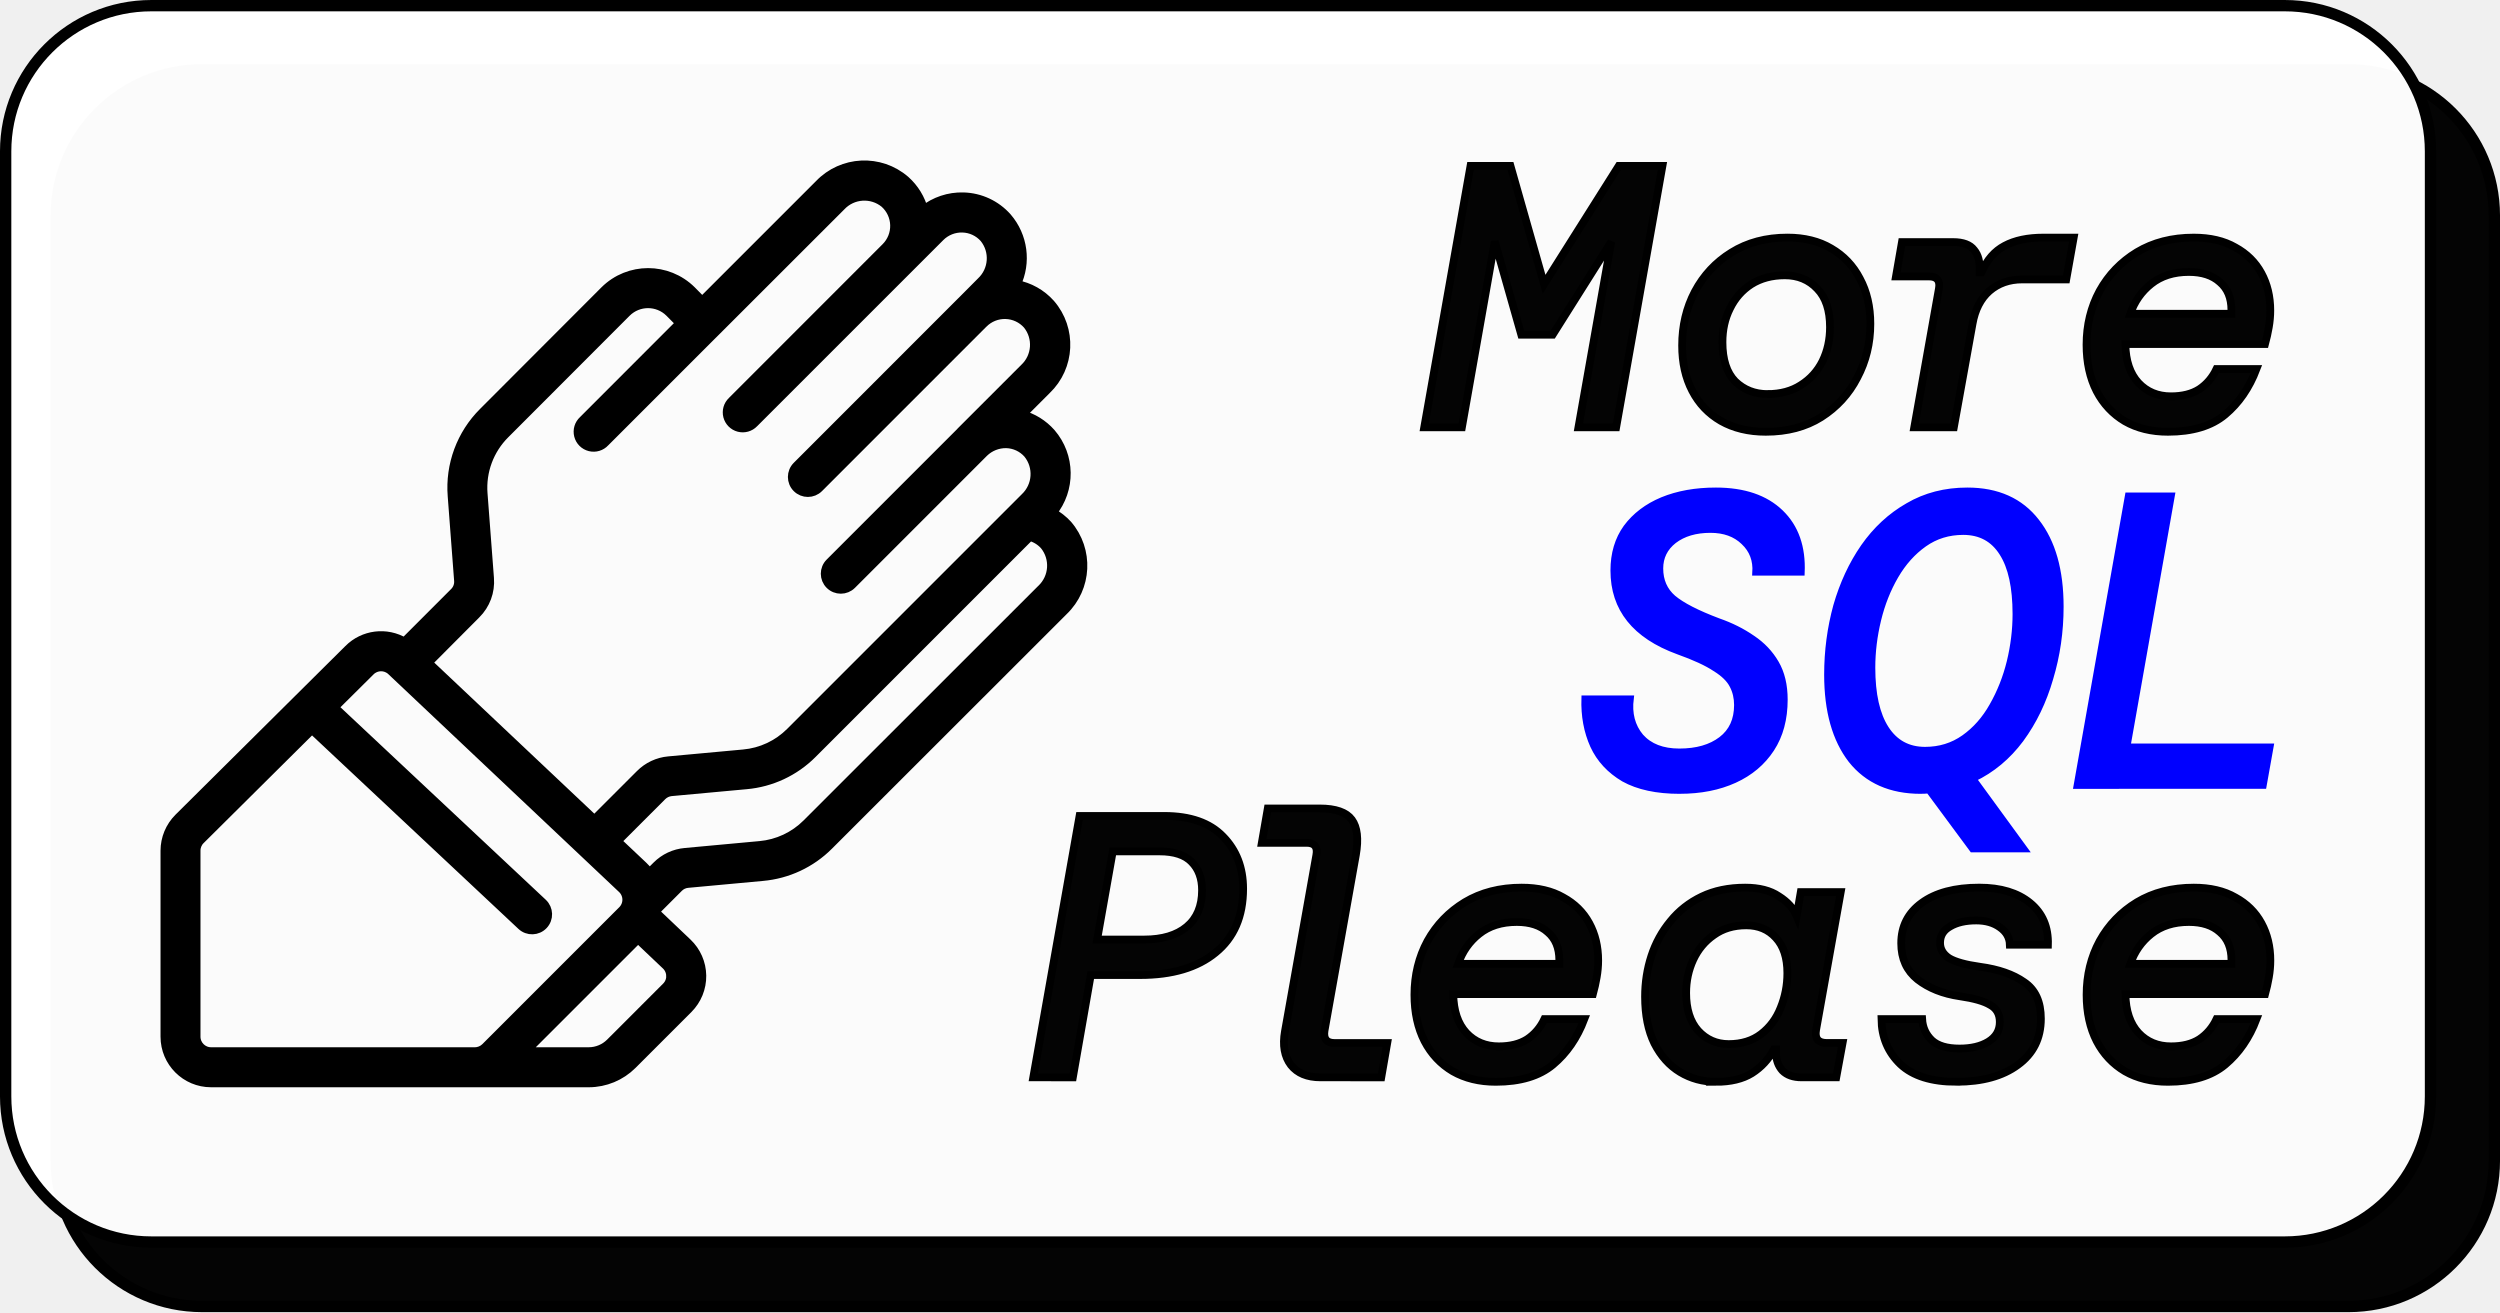
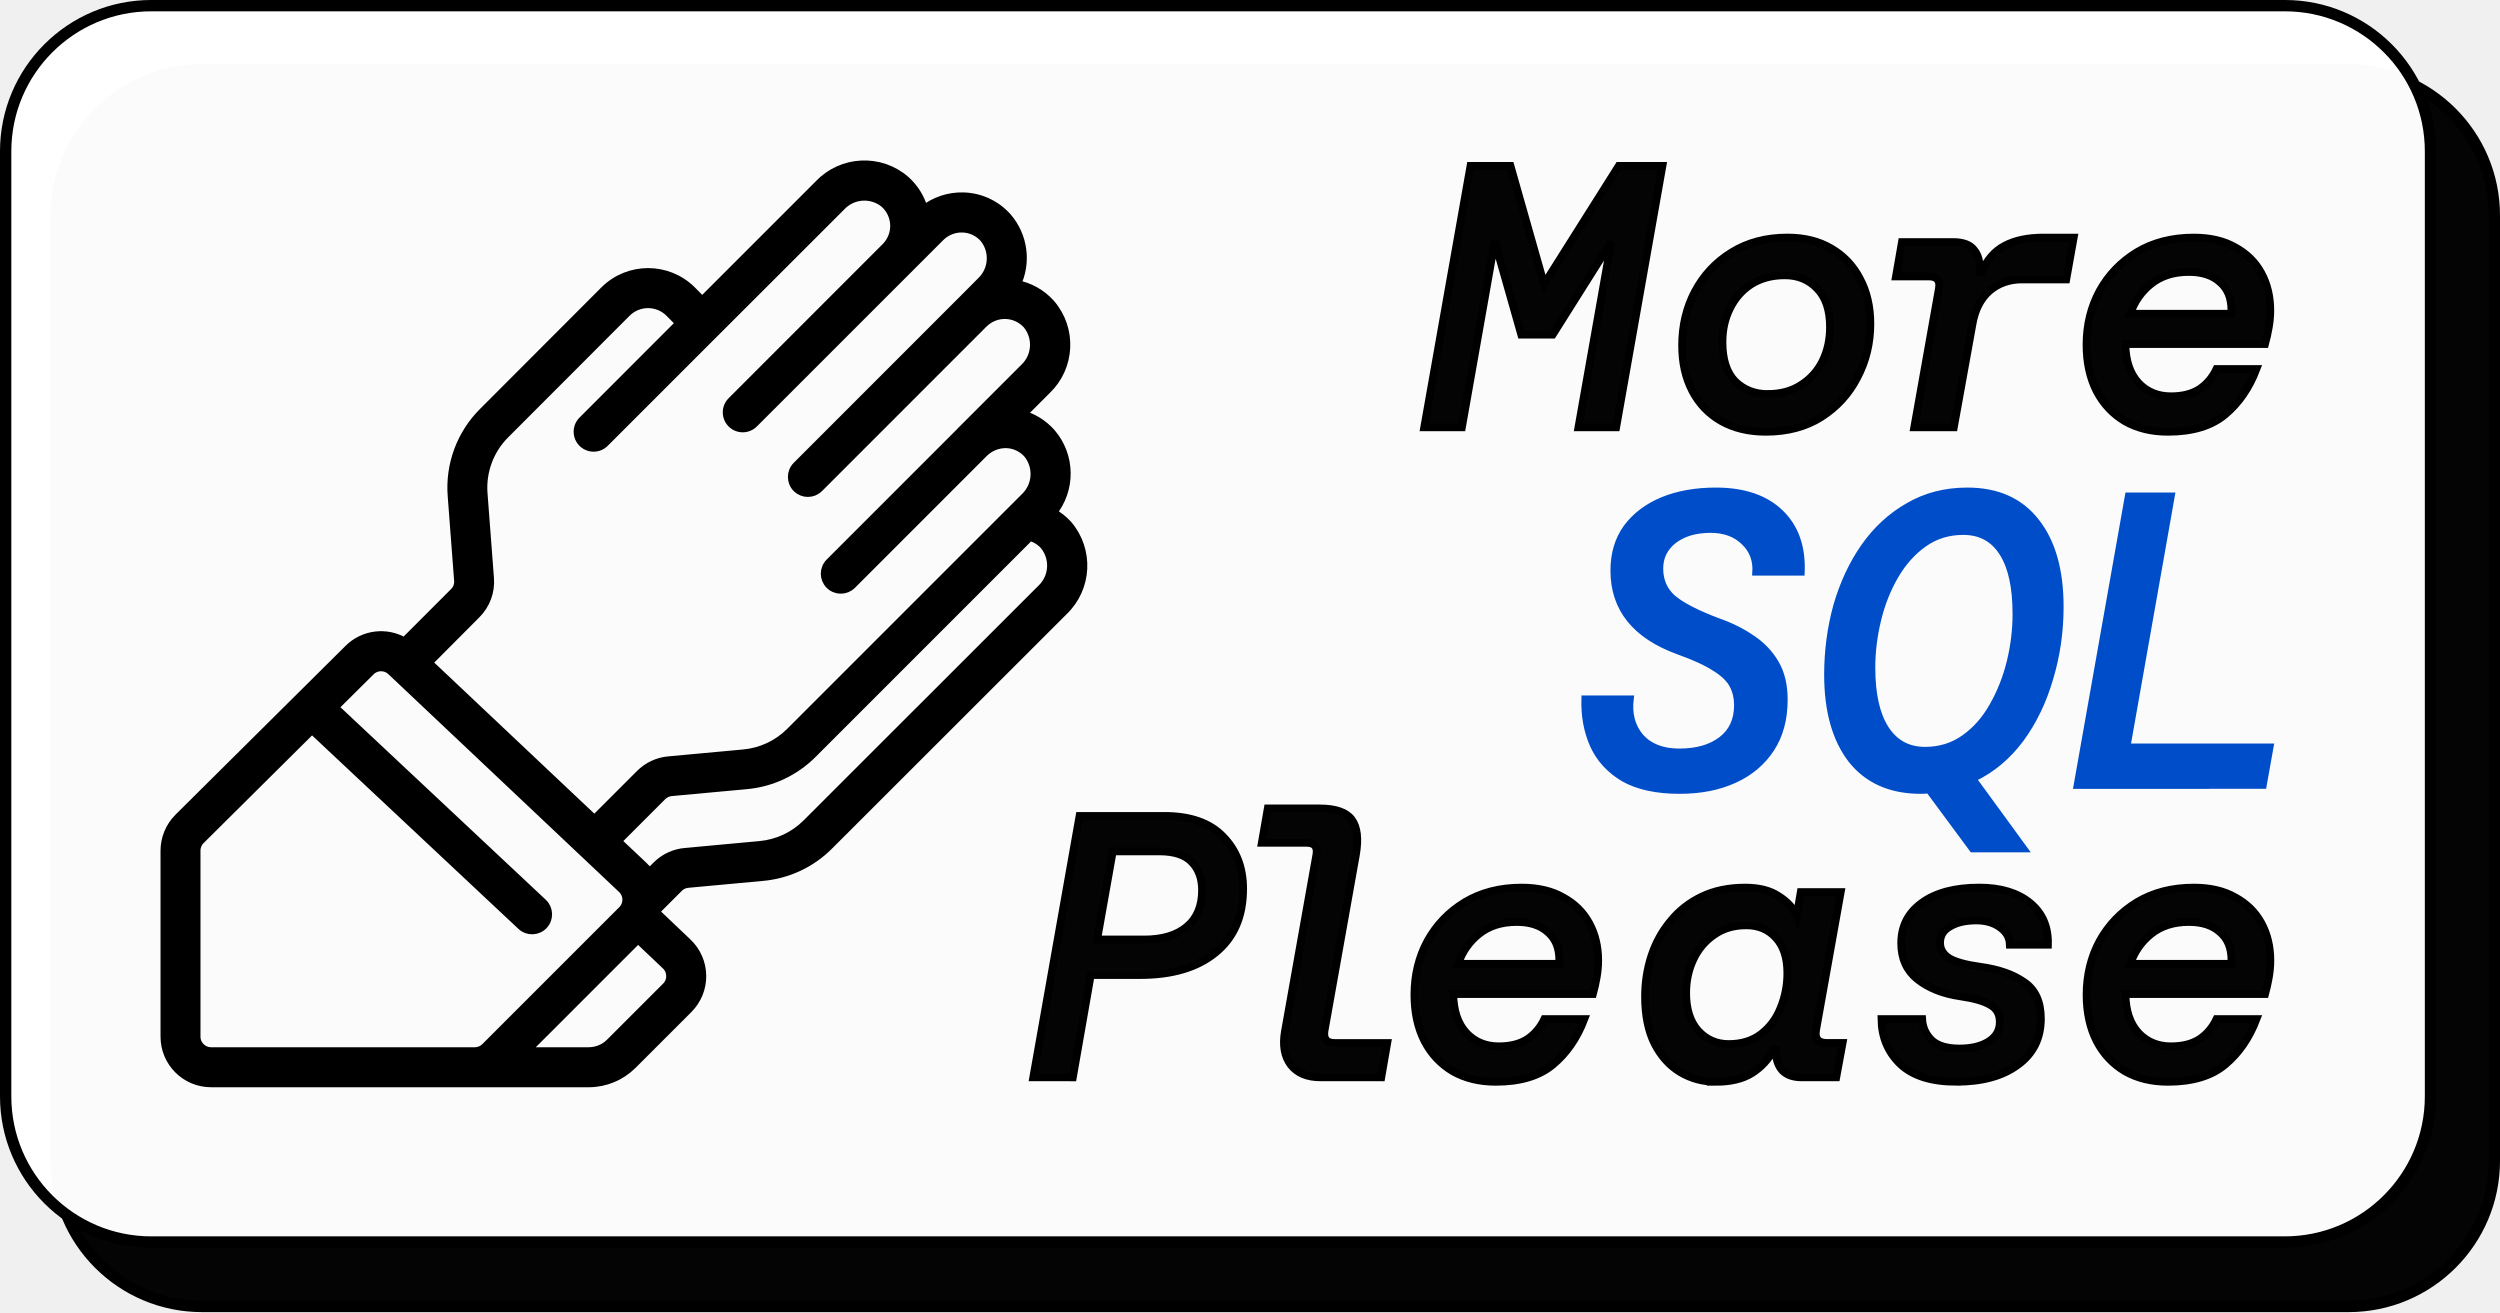
<svg xmlns="http://www.w3.org/2000/svg" width="308.628" height="161.983" viewBox="0 0 81.658 42.858" version="1.1" id="svg1" xml:space="preserve">
  <style id="style8" />
  <defs id="defs1" />
-   <g id="layer1" transform="translate(-545.4382,-230.7409)">
-     <g id="g14">
-       <rect style="fill:#000000;fill-opacity:0.981;stroke:#000000;stroke-width:0.371;stroke-opacity:1" id="rect1-2-5-1-4-0" width="79.633" height="40.391" x="547.278" y="233.023" ry="4.76" />
-       <rect style="fill:#ffffff;fill-opacity:0.981;stroke:#000000;stroke-width:0.37;stroke-opacity:1" id="rect1-22-8-3-4" width="79.203" height="40.384" x="545.623" y="230.926" ry="4.759" />
-       <path d="m 579.8,247.489 a 2.022,2.022 0 0 0 -0.036,-2.602 1.976,1.976 0 0 0 -0.966,-0.598 l 0.816,-0.816 a 2.034,2.034 0 0 0 0.133,-2.804 1.978,1.978 0 0 0 -1.122,-0.63 2.021,2.021 0 0 0 -0.292,-2.194 1.973,1.973 0 0 0 -1.428,-0.665 1.997,1.997 0 0 0 -1.301,0.434 1.978,1.978 0 0 0 -0.599,-0.98 2.036,2.036 0 0 0 -2.806,0.132 l -3.825,3.825 -0.352,-0.357 a 2.009,2.009 0 0 0 -2.829,0 l -3.964,3.97 a 3.475,3.475 0 0 0 -1.014,2.738 l 0.21,2.766 a 0.485,0.485 0 0 1 -0.145,0.383 l -1.631,1.632 a 1.489,1.489 0 0 0 -1.822,0.229 l -5.55,5.51 a 1.51,1.51 0 0 0 -0.442,1.065 v 6.076 a 1.498,1.498 0 0 0 1.498,1.498 h 12.341 a 2.01,2.01 0 0 0 1.412,-0.586 l 1.828,-1.828 a 1.498,1.498 0 0 0 -0.029,-2.147 l -1.033,-0.982 c 0.012,-0.037 0.025,-0.073 0.033,-0.112 l 0.714,-0.714 a 0.487,0.487 0 0 1 0.308,-0.145 l 2.438,-0.225 a 3.481,3.481 0 0 0 2.158,-1.008 l 7.667,-7.662 a 2.042,2.042 0 0 0 0.136,-2.807 1.951,1.951 0 0 0 -0.504,-0.395 z m -18.815,3.309 a 1.478,1.478 0 0 0 0.434,-1.169 l -0.21,-2.764 a 2.478,2.478 0 0 1 0.725,-1.953 l 3.963,-3.968 a 1.006,1.006 0 0 1 1.415,-0.002 l 0.353,0.356 -3.175,3.177 a 0.499,0.499 0 1 0 0.706,0.704 l 3.525,-3.525 0.004,-0.003 4.18,-4.177 a 1.049,1.049 0 0 1 1.43,-0.097 0.995,0.995 0 0 1 0.041,1.448 v 0 l -5.022,5.024 a 0.499,0.499 0 1 0 0.705,0.706 l 5.024,-5.023 v 0 l 1.058,-1.058 a 0.999,0.999 0 0 1 0.735,-0.292 0.985,0.985 0 0 1 0.713,0.333 1.052,1.052 0 0 1 -0.1,1.431 l -0.638,0.642 -0.004,0.003 -5.374,5.376 a 0.499,0.499 0 1 0 0.706,0.706 l 5.371,-5.372 0.004,-0.003 a 0.995,0.995 0 0 1 1.448,0.043 1.052,1.052 0 0 1 -0.1,1.429 l -2.04,2.04 v 0.003 l -4.314,4.314 a 0.499,0.499 0 1 0 0.707,0.706 l 4.316,-4.317 v 0 a 1.036,1.036 0 0 1 0.734,-0.291 0.984,0.984 0 0 1 0.713,0.333 1.059,1.059 0 0 1 -0.097,1.436 l -7.661,7.661 a 2.481,2.481 0 0 1 -1.54,0.72 l -2.444,0.225 a 1.493,1.493 0 0 0 -0.924,0.434 l -1.498,1.498 -5.452,-5.145 z m -0.123,14.303 h -8.53 a 0.499,0.499 0 0 1 -0.499,-0.499 v -6.076 a 0.496,0.496 0 0 1 0.147,-0.355 l 3.648,-3.622 6.849,6.421 a 0.499,0.499 0 0 0 0.683,-0.728 l -6.823,-6.397 1.195,-1.186 v 0 a 0.499,0.499 0 0 1 0.696,-0.01 l 0.102,0.097 v 0 0 l 7.434,7.019 a 0.499,0.499 0 0 1 0.011,0.716 l -4.474,4.474 a 0.499,0.499 0 0 1 -0.353,0.146 z m 6.492,-2.484 a 0.499,0.499 0 0 1 -0.15,0.363 l -1.828,1.828 a 1.005,1.005 0 0 1 -0.704,0.293 h -2.104 l 3.71,-3.71 0.92,0.873 a 0.494,0.494 0 0 1 0.154,0.354 z m 12.109,-12.634 -7.668,7.664 a 2.487,2.487 0 0 1 -1.54,0.72 l -2.438,0.225 a 1.487,1.487 0 0 0 -0.925,0.434 l -0.242,0.242 a 1.504,1.504 0 0 0 -0.2,-0.229 l -0.872,-0.823 1.48,-1.48 a 0.505,0.505 0 0 1 0.307,-0.145 l 2.445,-0.225 a 3.474,3.474 0 0 0 2.158,-1.008 l 7.104,-7.105 a 0.983,0.983 0 0 1 0.487,0.297 1.059,1.059 0 0 1 -0.097,1.435 z" id="path1-3-4-7-6-6" style="fill:#000000;stroke:#000000;stroke-width:0.307;stroke-dasharray:none" />
-       <path style="font-style:italic;font-weight:500;font-size:12.7px;line-height:12.245px;font-family:'DM Mono';-inkscape-font-specification:'DM Mono Medium Italic';letter-spacing:0px;fill-opacity:0.981;stroke:#000000;stroke-width:0.254" d="m 591.958,244.698 1.512,-8.538 h 1.305 l 1.098,3.866 2.439,-3.866 h 1.427 l -1.512,8.538 h -1.232 l 1.073,-6.062 -1.915,3.037 h -1.025 l -0.866,-3.049 -1.073,6.074 z m 11.156,0.146 c -0.561,0 -1.049,-0.118 -1.464,-0.354 -0.407,-0.236 -0.72,-0.565 -0.939,-0.988 -0.22,-0.423 -0.329,-0.915 -0.329,-1.476 0,-0.642 0.138,-1.228 0.415,-1.756 0.285,-0.537 0.683,-0.964 1.195,-1.281 0.52,-0.325 1.13,-0.488 1.83,-0.488 0.553,0 1.029,0.118 1.427,0.354 0.407,0.236 0.72,0.565 0.939,0.988 0.228,0.423 0.342,0.915 0.342,1.476 0,0.634 -0.142,1.22 -0.427,1.756 -0.276,0.537 -0.671,0.968 -1.183,1.293 -0.504,0.317 -1.106,0.476 -1.805,0.476 z m 0.061,-1.232 c 0.423,0 0.785,-0.098 1.086,-0.293 0.309,-0.195 0.545,-0.455 0.707,-0.781 0.163,-0.333 0.244,-0.703 0.244,-1.11 0,-0.553 -0.138,-0.972 -0.415,-1.256 -0.276,-0.293 -0.63,-0.439 -1.061,-0.439 -0.423,0 -0.789,0.098 -1.098,0.293 -0.301,0.195 -0.533,0.459 -0.695,0.793 -0.163,0.325 -0.244,0.691 -0.244,1.098 0,0.569 0.138,0.996 0.415,1.281 0.285,0.276 0.638,0.415 1.061,0.415 z m 4.789,1.086 0.805,-4.525 c 0.049,-0.268 -0.061,-0.403 -0.329,-0.403 h -1.073 l 0.195,-1.122 h 1.671 c 0.325,0 0.553,0.085 0.683,0.256 0.138,0.163 0.199,0.394 0.183,0.695 v 0.037 h 0.061 c 0.179,-0.407 0.431,-0.695 0.756,-0.866 0.333,-0.179 0.756,-0.268 1.268,-0.268 h 0.988 l -0.244,1.366 h -1.439 c -0.423,0 -0.781,0.126 -1.073,0.378 -0.285,0.252 -0.468,0.61 -0.549,1.073 l -0.61,3.379 z m 8.286,0.146 c -0.537,0 -1.004,-0.114 -1.403,-0.342 -0.398,-0.236 -0.707,-0.565 -0.927,-0.988 -0.22,-0.431 -0.329,-0.935 -0.329,-1.512 0,-0.642 0.142,-1.228 0.427,-1.756 0.293,-0.529 0.699,-0.951 1.22,-1.268 0.529,-0.317 1.147,-0.476 1.854,-0.476 0.537,0 0.988,0.106 1.354,0.317 0.374,0.203 0.659,0.484 0.854,0.842 0.195,0.358 0.293,0.764 0.293,1.22 0,0.179 -0.016,0.362 -0.049,0.549 -0.033,0.187 -0.073,0.37 -0.122,0.549 h -4.562 c 0.008,0.545 0.15,0.968 0.427,1.268 0.276,0.293 0.63,0.439 1.061,0.439 0.374,0 0.683,-0.077 0.927,-0.232 0.244,-0.163 0.431,-0.382 0.561,-0.659 h 1.305 c -0.236,0.618 -0.577,1.114 -1.025,1.488 -0.447,0.374 -1.069,0.561 -1.866,0.561 z m 0.683,-5.22 c -0.496,0 -0.907,0.13 -1.232,0.39 -0.317,0.252 -0.545,0.577 -0.683,0.976 h 3.305 v -0.122 c 0,-0.398 -0.126,-0.703 -0.378,-0.915 -0.244,-0.22 -0.581,-0.329 -1.012,-0.329 z" id="text2-5-3-8-2-3-8-5-0" aria-label="More" />
-       <path style="font-style:italic;font-weight:500;font-size:12.7px;line-height:12.245px;font-family:'DM Mono';-inkscape-font-specification:'DM Mono Medium Italic';letter-spacing:0px;fill-opacity:0.981;stroke:#000000;stroke-width:0.254" d="m 579.188,265.93 1.512,-8.538 h 2.769 c 0.846,0 1.484,0.224 1.915,0.671 0.439,0.447 0.659,1.016 0.659,1.708 0,0.903 -0.301,1.598 -0.903,2.086 -0.594,0.488 -1.415,0.732 -2.464,0.732 h -1.61 l -0.585,3.342 z m 2.086,-4.501 h 1.537 c 0.594,0 1.057,-0.138 1.39,-0.415 0.333,-0.276 0.5,-0.675 0.5,-1.195 0,-0.39 -0.114,-0.699 -0.342,-0.927 -0.22,-0.228 -0.569,-0.342 -1.049,-0.342 h -1.525 z m 7.294,4.501 c -0.431,0 -0.752,-0.134 -0.964,-0.402 -0.211,-0.276 -0.276,-0.642 -0.195,-1.098 l 1.025,-5.757 c 0.049,-0.268 -0.057,-0.403 -0.317,-0.403 h -1.464 l 0.195,-1.122 h 1.695 c 0.52,0 0.87,0.122 1.049,0.366 0.179,0.244 0.224,0.626 0.134,1.147 l -1.025,5.745 c -0.041,0.268 0.069,0.403 0.329,0.403 h 1.72 l -0.195,1.122 z m 5.729,0.146 c -0.537,0 -1.004,-0.114 -1.403,-0.342 -0.398,-0.236 -0.707,-0.565 -0.927,-0.988 -0.22,-0.431 -0.329,-0.935 -0.329,-1.512 0,-0.642 0.142,-1.228 0.427,-1.756 0.293,-0.529 0.699,-0.951 1.22,-1.268 0.529,-0.317 1.147,-0.476 1.854,-0.476 0.537,0 0.988,0.106 1.354,0.317 0.374,0.203 0.659,0.484 0.854,0.842 0.195,0.358 0.293,0.764 0.293,1.22 0,0.179 -0.016,0.362 -0.049,0.549 -0.033,0.187 -0.073,0.37 -0.122,0.549 h -4.562 c 0.008,0.545 0.15,0.968 0.427,1.268 0.276,0.293 0.63,0.439 1.061,0.439 0.374,0 0.683,-0.077 0.927,-0.232 0.244,-0.163 0.431,-0.382 0.561,-0.659 h 1.305 c -0.236,0.618 -0.577,1.114 -1.025,1.488 -0.447,0.374 -1.069,0.561 -1.866,0.561 z m 0.683,-5.22 c -0.496,0 -0.907,0.13 -1.232,0.39 -0.317,0.252 -0.545,0.577 -0.683,0.976 h 3.305 v -0.122 c 0,-0.398 -0.126,-0.703 -0.378,-0.915 -0.244,-0.22 -0.581,-0.329 -1.012,-0.329 z m 6.509,5.22 c -0.431,0 -0.821,-0.106 -1.171,-0.317 -0.35,-0.211 -0.63,-0.524 -0.842,-0.939 -0.203,-0.415 -0.305,-0.923 -0.305,-1.525 0,-0.463 0.069,-0.907 0.207,-1.329 0.138,-0.423 0.346,-0.801 0.622,-1.134 0.276,-0.342 0.618,-0.61 1.025,-0.805 0.407,-0.195 0.878,-0.293 1.415,-0.293 0.455,0 0.821,0.093 1.098,0.281 0.285,0.179 0.48,0.394 0.585,0.646 l 0.134,-0.781 h 1.305 l -0.805,4.501 c -0.049,0.285 0.069,0.427 0.354,0.427 h 0.512 l -0.207,1.122 H 604.281 c -0.268,0 -0.476,-0.073 -0.622,-0.22 -0.138,-0.154 -0.207,-0.346 -0.207,-0.573 v -0.122 h -0.073 c -0.171,0.325 -0.411,0.585 -0.72,0.781 -0.301,0.187 -0.691,0.281 -1.171,0.281 z m 0.415,-1.232 c 0.423,0 0.777,-0.11 1.061,-0.329 0.285,-0.22 0.496,-0.504 0.634,-0.854 0.146,-0.358 0.22,-0.736 0.22,-1.134 0,-0.504 -0.126,-0.89 -0.378,-1.159 -0.244,-0.268 -0.565,-0.403 -0.964,-0.403 -0.415,0 -0.768,0.106 -1.061,0.317 -0.293,0.203 -0.516,0.472 -0.671,0.805 -0.154,0.333 -0.232,0.695 -0.232,1.086 0,0.529 0.13,0.939 0.39,1.232 0.268,0.293 0.602,0.439 1,0.439 z m 7.44,1.232 c -0.813,0 -1.423,-0.191 -1.83,-0.573 -0.407,-0.39 -0.614,-0.882 -0.622,-1.476 h 1.329 c 0.016,0.276 0.122,0.508 0.317,0.695 0.195,0.179 0.496,0.268 0.903,0.268 0.382,0 0.695,-0.073 0.939,-0.22 0.252,-0.154 0.378,-0.37 0.378,-0.646 0,-0.26 -0.106,-0.447 -0.317,-0.561 -0.203,-0.122 -0.533,-0.215 -0.988,-0.281 -0.553,-0.081 -1.012,-0.264 -1.378,-0.549 -0.358,-0.285 -0.537,-0.679 -0.537,-1.183 0,-0.553 0.224,-0.992 0.671,-1.317 0.455,-0.333 1.081,-0.5 1.878,-0.5 0.699,0 1.252,0.167 1.659,0.5 0.407,0.333 0.602,0.789 0.585,1.366 h -1.244 c -0.008,-0.236 -0.118,-0.427 -0.329,-0.573 -0.203,-0.146 -0.459,-0.22 -0.768,-0.22 -0.35,0 -0.634,0.065 -0.854,0.195 -0.22,0.122 -0.329,0.301 -0.329,0.537 0,0.203 0.098,0.37 0.293,0.5 0.203,0.122 0.541,0.215 1.012,0.281 0.602,0.081 1.081,0.248 1.439,0.5 0.366,0.244 0.549,0.642 0.549,1.195 0,0.642 -0.252,1.147 -0.756,1.512 -0.496,0.366 -1.163,0.549 -2,0.549 z m 6.908,0 c -0.537,0 -1.004,-0.114 -1.403,-0.342 -0.398,-0.236 -0.707,-0.565 -0.927,-0.988 -0.22,-0.431 -0.329,-0.935 -0.329,-1.512 0,-0.642 0.142,-1.228 0.427,-1.756 0.293,-0.529 0.699,-0.951 1.22,-1.268 0.529,-0.317 1.147,-0.476 1.854,-0.476 0.537,0 0.988,0.106 1.354,0.317 0.374,0.203 0.659,0.484 0.854,0.842 0.195,0.358 0.293,0.764 0.293,1.22 0,0.179 -0.016,0.362 -0.049,0.549 -0.033,0.187 -0.073,0.37 -0.122,0.549 h -4.562 c 0.008,0.545 0.15,0.968 0.427,1.268 0.276,0.293 0.63,0.439 1.061,0.439 0.374,0 0.683,-0.077 0.927,-0.232 0.244,-0.163 0.431,-0.382 0.561,-0.659 h 1.305 c -0.236,0.618 -0.577,1.114 -1.025,1.488 -0.447,0.374 -1.069,0.561 -1.866,0.561 z m 0.683,-5.22 c -0.496,0 -0.907,0.13 -1.232,0.39 -0.317,0.252 -0.545,0.577 -0.683,0.976 h 3.305 v -0.122 c 0,-0.398 -0.126,-0.703 -0.378,-0.915 -0.244,-0.22 -0.581,-0.329 -1.012,-0.329 z" id="text7-5-8-0-9-5-7-5-2" aria-label="Please" />
-       <path style="font-style:italic;font-weight:500;font-size:14.111px;line-height:12.245px;font-family:'DM Mono';-inkscape-font-specification:'DM Mono Medium Italic';letter-spacing:0px;fill:#0000ff;fill-opacity:1;stroke:#0000ff;stroke-width:0.192;stroke-linecap:round;stroke-opacity:1" d="m 600.306,256.574 q -1.125,0 -1.83,-0.393 -0.691,-0.407 -1.003,-1.084 -0.312,-0.691 -0.285,-1.545 h 1.518 q -0.095,0.745 0.325,1.247 0.434,0.488 1.26,0.488 0.854,0 1.369,-0.393 0.515,-0.393 0.515,-1.125 0,-0.352 -0.149,-0.637 -0.149,-0.298 -0.569,-0.556 -0.407,-0.271 -1.206,-0.556 -2.114,-0.772 -2.114,-2.643 0,-0.827 0.42,-1.409 0.434,-0.583 1.179,-0.894 0.759,-0.312 1.748,-0.312 1.369,0 2.114,0.718 0.745,0.718 0.691,1.965 h -1.518 q 0.041,-0.61 -0.379,-1.003 -0.407,-0.393 -1.084,-0.393 -0.732,0 -1.193,0.352 -0.447,0.352 -0.447,0.908 0,0.596 0.42,0.962 0.434,0.366 1.477,0.759 0.623,0.217 1.111,0.556 0.488,0.325 0.772,0.813 0.285,0.488 0.285,1.193 0,0.949 -0.434,1.613 -0.434,0.664 -1.206,1.016 -0.772,0.352 -1.789,0.352 z m 7.874,0 q -1.477,0 -2.277,-1.003 -0.786,-1.016 -0.786,-2.792 0,-1.165 0.298,-2.25 0.312,-1.084 0.894,-1.924 0.596,-0.854 1.45,-1.342 0.854,-0.501 1.938,-0.501 1.477,0 2.263,1.016 0.786,1.003 0.786,2.778 0,1.22 -0.339,2.345 -0.325,1.125 -0.962,1.992 -0.637,0.854 -1.545,1.287 l 1.68,2.304 h -1.721 l -1.423,-1.924 q -0.122,0.013 -0.258,0.013 z m 0.136,-1.342 q 0.718,0 1.274,-0.393 0.556,-0.393 0.922,-1.044 0.379,-0.664 0.569,-1.437 0.19,-0.786 0.19,-1.559 0,-1.315 -0.434,-1.992 -0.434,-0.691 -1.274,-0.691 -0.718,0 -1.274,0.393 -0.556,0.393 -0.935,1.044 -0.379,0.651 -0.569,1.437 -0.19,0.786 -0.19,1.559 0,1.301 0.447,1.992 0.447,0.691 1.274,0.691 z m 4.947,1.179 1.68,-9.487 h 1.437 l -1.45,8.199 h 4.676 l -0.23,1.287 z" id="text12-9-9" aria-label="SQL" />
+   <g id="layer1" transform="translate(-642.406,-62.91687)">
+     <g id="g14-0" transform="translate(96.96781,-219.5296)">
+       <g id="g18">
+         <rect style="fill:#000000;fill-opacity:0.981;stroke:#000000;stroke-width:0.371;stroke-opacity:1" id="rect1-2-5-1-4-0-4-2" width="79.633" height="40.391" x="547.278" y="284.728" ry="4.76" />
+         <rect style="fill:#ffffff;fill-opacity:0.981;stroke:#000000;stroke-width:0.37;stroke-opacity:1" id="rect1-22-8-3-4-6-4" width="79.203" height="40.384" x="545.623" y="282.631" ry="4.759" />
+         <path d="m 579.8,299.194 a 2.022,2.022 0 0 0 -0.036,-2.602 1.976,1.976 0 0 0 -0.966,-0.598 l 0.816,-0.816 a 2.034,2.034 0 0 0 0.133,-2.804 1.978,1.978 0 0 0 -1.122,-0.63 2.021,2.021 0 0 0 -0.292,-2.194 1.973,1.973 0 0 0 -1.428,-0.665 1.997,1.997 0 0 0 -1.301,0.434 1.978,1.978 0 0 0 -0.599,-0.98 2.036,2.036 0 0 0 -2.806,0.132 l -3.825,3.825 -0.352,-0.357 a 2.009,2.009 0 0 0 -2.829,0 l -3.964,3.97 a 3.475,3.475 0 0 0 -1.014,2.738 l 0.21,2.766 a 0.485,0.485 0 0 1 -0.145,0.383 l -1.631,1.632 a 1.489,1.489 0 0 0 -1.822,0.229 l -5.55,5.51 a 1.51,1.51 0 0 0 -0.442,1.065 v 6.076 a 1.498,1.498 0 0 0 1.498,1.498 h 12.341 a 2.01,2.01 0 0 0 1.412,-0.586 l 1.828,-1.828 a 1.498,1.498 0 0 0 -0.029,-2.147 l -1.033,-0.982 c 0.012,-0.037 0.025,-0.073 0.033,-0.112 l 0.714,-0.714 a 0.487,0.487 0 0 1 0.308,-0.145 l 2.438,-0.225 a 3.481,3.481 0 0 0 2.158,-1.008 l 7.667,-7.662 a 2.042,2.042 0 0 0 0.136,-2.807 1.951,1.951 0 0 0 -0.504,-0.395 z m -18.815,3.309 a 1.478,1.478 0 0 0 0.434,-1.169 l -0.21,-2.764 a 2.478,2.478 0 0 1 0.725,-1.953 l 3.963,-3.968 a 1.006,1.006 0 0 1 1.415,-0.002 l 0.353,0.356 -3.175,3.177 a 0.499,0.499 0 1 0 0.706,0.704 l 3.525,-3.525 0.004,-0.003 4.18,-4.177 a 1.049,1.049 0 0 1 1.43,-0.097 0.995,0.995 0 0 1 0.041,1.448 v 0 l -5.022,5.024 a 0.499,0.499 0 1 0 0.705,0.706 l 5.024,-5.023 v 0 l 1.058,-1.058 a 0.999,0.999 0 0 1 0.735,-0.292 0.985,0.985 0 0 1 0.713,0.333 1.052,1.052 0 0 1 -0.1,1.431 l -0.638,0.642 -0.004,0.003 -5.374,5.376 a 0.499,0.499 0 1 0 0.706,0.706 l 5.371,-5.372 0.004,-0.003 a 0.995,0.995 0 0 1 1.448,0.043 1.052,1.052 0 0 1 -0.1,1.429 l -2.04,2.04 v 0.003 l -4.314,4.314 a 0.499,0.499 0 1 0 0.707,0.706 l 4.316,-4.317 v 0 a 1.036,1.036 0 0 1 0.734,-0.291 0.984,0.984 0 0 1 0.713,0.333 1.059,1.059 0 0 1 -0.097,1.436 l -7.661,7.661 a 2.481,2.481 0 0 1 -1.54,0.72 l -2.444,0.225 a 1.493,1.493 0 0 0 -0.924,0.434 l -1.498,1.498 -5.452,-5.145 z m -0.123,14.303 h -8.53 a 0.499,0.499 0 0 1 -0.499,-0.499 v -6.076 a 0.496,0.496 0 0 1 0.147,-0.355 l 3.648,-3.622 6.849,6.421 a 0.499,0.499 0 0 0 0.683,-0.728 l -6.823,-6.397 1.195,-1.186 v 0 a 0.499,0.499 0 0 1 0.696,-0.01 l 0.102,0.097 v 0 0 l 7.434,7.019 a 0.499,0.499 0 0 1 0.011,0.716 l -4.474,4.474 a 0.499,0.499 0 0 1 -0.353,0.146 z m 6.492,-2.484 a 0.499,0.499 0 0 1 -0.15,0.363 l -1.828,1.828 a 1.005,1.005 0 0 1 -0.704,0.293 h -2.104 l 3.71,-3.71 0.92,0.873 a 0.494,0.494 0 0 1 0.154,0.354 z m 12.109,-12.634 -7.668,7.664 a 2.487,2.487 0 0 1 -1.54,0.72 l -2.438,0.225 a 1.487,1.487 0 0 0 -0.925,0.434 l -0.242,0.242 a 1.504,1.504 0 0 0 -0.2,-0.229 l -0.872,-0.823 1.48,-1.48 a 0.505,0.505 0 0 1 0.307,-0.145 l 2.445,-0.225 a 3.474,3.474 0 0 0 2.158,-1.008 l 7.104,-7.105 a 0.983,0.983 0 0 1 0.487,0.297 1.059,1.059 0 0 1 -0.097,1.435 z" id="path1-3-4-7-6-6-0-8" style="fill:#000000;stroke:#000000;stroke-width:0.307;stroke-dasharray:none" />
+         <path style="font-style:italic;font-weight:500;font-size:12.7px;line-height:12.245px;font-family:'DM Mono';-inkscape-font-specification:'DM Mono Medium Italic';letter-spacing:0px;fill-opacity:0.981;stroke:#000000;stroke-width:0.254" d="m 591.958,296.403 1.512,-8.538 h 1.305 l 1.098,3.866 2.439,-3.866 h 1.427 l -1.512,8.538 h -1.232 l 1.073,-6.062 -1.915,3.037 h -1.025 l -0.866,-3.049 -1.073,6.074 z m 11.156,0.146 c -0.561,0 -1.049,-0.118 -1.464,-0.354 -0.407,-0.236 -0.72,-0.565 -0.939,-0.988 -0.22,-0.423 -0.329,-0.915 -0.329,-1.476 0,-0.642 0.138,-1.228 0.415,-1.756 0.285,-0.537 0.683,-0.964 1.195,-1.281 0.52,-0.325 1.13,-0.488 1.83,-0.488 0.553,0 1.029,0.118 1.427,0.354 0.407,0.236 0.72,0.565 0.939,0.988 0.228,0.423 0.342,0.915 0.342,1.476 0,0.634 -0.142,1.22 -0.427,1.756 -0.276,0.537 -0.671,0.968 -1.183,1.293 -0.504,0.317 -1.106,0.476 -1.805,0.476 z m 0.061,-1.232 c 0.423,0 0.785,-0.098 1.086,-0.293 0.309,-0.195 0.545,-0.455 0.707,-0.781 0.163,-0.333 0.244,-0.703 0.244,-1.11 0,-0.553 -0.138,-0.972 -0.415,-1.256 -0.276,-0.293 -0.63,-0.439 -1.061,-0.439 -0.423,0 -0.789,0.098 -1.098,0.293 -0.301,0.195 -0.533,0.459 -0.695,0.793 -0.163,0.325 -0.244,0.691 -0.244,1.098 0,0.569 0.138,0.996 0.415,1.281 0.285,0.276 0.638,0.415 1.061,0.415 z m 4.789,1.086 0.805,-4.525 c 0.049,-0.268 -0.061,-0.403 -0.329,-0.403 h -1.073 l 0.195,-1.122 h 1.671 c 0.325,0 0.553,0.085 0.683,0.256 0.138,0.163 0.199,0.394 0.183,0.695 v 0.037 h 0.061 c 0.179,-0.407 0.431,-0.695 0.756,-0.866 0.333,-0.179 0.756,-0.268 1.268,-0.268 h 0.988 l -0.244,1.366 h -1.439 c -0.423,0 -0.781,0.126 -1.073,0.378 -0.285,0.252 -0.468,0.61 -0.549,1.073 l -0.61,3.379 z m 8.286,0.146 c -0.537,0 -1.004,-0.114 -1.403,-0.342 -0.398,-0.236 -0.707,-0.565 -0.927,-0.988 -0.22,-0.431 -0.329,-0.935 -0.329,-1.512 0,-0.642 0.142,-1.228 0.427,-1.756 0.293,-0.529 0.699,-0.951 1.22,-1.268 0.529,-0.317 1.147,-0.476 1.854,-0.476 0.537,0 0.988,0.106 1.354,0.317 0.374,0.203 0.659,0.484 0.854,0.842 0.195,0.358 0.293,0.764 0.293,1.22 0,0.179 -0.016,0.362 -0.049,0.549 -0.033,0.187 -0.073,0.37 -0.122,0.549 h -4.562 c 0.008,0.545 0.15,0.968 0.427,1.268 0.276,0.293 0.63,0.439 1.061,0.439 0.374,0 0.683,-0.077 0.927,-0.232 0.244,-0.163 0.431,-0.382 0.561,-0.659 h 1.305 c -0.236,0.618 -0.577,1.114 -1.025,1.488 -0.447,0.374 -1.069,0.561 -1.866,0.561 z m 0.683,-5.22 c -0.496,0 -0.907,0.13 -1.232,0.39 -0.317,0.252 -0.545,0.577 -0.683,0.976 h 3.305 v -0.122 c 0,-0.398 -0.126,-0.703 -0.378,-0.915 -0.244,-0.22 -0.581,-0.329 -1.012,-0.329 z" id="text2-5-3-8-2-3-8-5-0-3-3" aria-label="More" />
+         <path style="font-style:italic;font-weight:500;font-size:12.7px;line-height:12.245px;font-family:'DM Mono';-inkscape-font-specification:'DM Mono Medium Italic';letter-spacing:0px;fill-opacity:0.981;stroke:#000000;stroke-width:0.254" d="m 579.188,317.635 1.512,-8.538 h 2.769 c 0.846,0 1.484,0.224 1.915,0.671 0.439,0.447 0.659,1.016 0.659,1.708 0,0.903 -0.301,1.598 -0.903,2.086 -0.594,0.488 -1.415,0.732 -2.464,0.732 h -1.61 l -0.585,3.342 z m 2.086,-4.501 h 1.537 c 0.594,0 1.057,-0.138 1.39,-0.415 0.333,-0.276 0.5,-0.675 0.5,-1.195 0,-0.39 -0.114,-0.699 -0.342,-0.927 -0.22,-0.228 -0.569,-0.342 -1.049,-0.342 h -1.525 z m 7.294,4.501 c -0.431,0 -0.752,-0.134 -0.964,-0.402 -0.211,-0.276 -0.276,-0.642 -0.195,-1.098 l 1.025,-5.757 c 0.049,-0.268 -0.057,-0.403 -0.317,-0.403 h -1.464 l 0.195,-1.122 h 1.695 c 0.52,0 0.87,0.122 1.049,0.366 0.179,0.244 0.224,0.626 0.134,1.147 l -1.025,5.745 c -0.041,0.268 0.069,0.403 0.329,0.403 h 1.72 l -0.195,1.122 z m 5.729,0.146 c -0.537,0 -1.004,-0.114 -1.403,-0.342 -0.398,-0.236 -0.707,-0.565 -0.927,-0.988 -0.22,-0.431 -0.329,-0.935 -0.329,-1.512 0,-0.642 0.142,-1.228 0.427,-1.756 0.293,-0.529 0.699,-0.951 1.22,-1.268 0.529,-0.317 1.147,-0.476 1.854,-0.476 0.537,0 0.988,0.106 1.354,0.317 0.374,0.203 0.659,0.484 0.854,0.842 0.195,0.358 0.293,0.764 0.293,1.22 0,0.179 -0.016,0.362 -0.049,0.549 -0.033,0.187 -0.073,0.37 -0.122,0.549 h -4.562 c 0.008,0.545 0.15,0.968 0.427,1.268 0.276,0.293 0.63,0.439 1.061,0.439 0.374,0 0.683,-0.077 0.927,-0.232 0.244,-0.163 0.431,-0.382 0.561,-0.659 h 1.305 c -0.236,0.618 -0.577,1.114 -1.025,1.488 -0.447,0.374 -1.069,0.561 -1.866,0.561 z m 0.683,-5.22 c -0.496,0 -0.907,0.13 -1.232,0.39 -0.317,0.252 -0.545,0.577 -0.683,0.976 h 3.305 v -0.122 c 0,-0.398 -0.126,-0.703 -0.378,-0.915 -0.244,-0.22 -0.581,-0.329 -1.012,-0.329 z m 6.509,5.22 c -0.431,0 -0.821,-0.106 -1.171,-0.317 -0.35,-0.211 -0.63,-0.524 -0.842,-0.939 -0.203,-0.415 -0.305,-0.923 -0.305,-1.525 0,-0.463 0.069,-0.907 0.207,-1.329 0.138,-0.423 0.346,-0.801 0.622,-1.134 0.276,-0.342 0.618,-0.61 1.025,-0.805 0.407,-0.195 0.878,-0.293 1.415,-0.293 0.455,0 0.821,0.093 1.098,0.281 0.285,0.179 0.48,0.394 0.585,0.646 l 0.134,-0.781 h 1.305 l -0.805,4.501 c -0.049,0.285 0.069,0.427 0.354,0.427 h 0.512 l -0.207,1.122 H 604.281 c -0.268,0 -0.476,-0.073 -0.622,-0.22 -0.138,-0.154 -0.207,-0.346 -0.207,-0.573 v -0.122 h -0.073 c -0.171,0.325 -0.411,0.585 -0.72,0.781 -0.301,0.187 -0.691,0.281 -1.171,0.281 z m 0.415,-1.232 c 0.423,0 0.777,-0.11 1.061,-0.329 0.285,-0.22 0.496,-0.504 0.634,-0.854 0.146,-0.358 0.22,-0.736 0.22,-1.134 0,-0.504 -0.126,-0.89 -0.378,-1.159 -0.244,-0.268 -0.565,-0.403 -0.964,-0.403 -0.415,0 -0.768,0.106 -1.061,0.317 -0.293,0.203 -0.516,0.472 -0.671,0.805 -0.154,0.333 -0.232,0.695 -0.232,1.086 0,0.529 0.13,0.939 0.39,1.232 0.268,0.293 0.602,0.439 1,0.439 z m 7.44,1.232 c -0.813,0 -1.423,-0.191 -1.83,-0.573 -0.407,-0.39 -0.614,-0.882 -0.622,-1.476 h 1.329 c 0.016,0.276 0.122,0.508 0.317,0.695 0.195,0.179 0.496,0.268 0.903,0.268 0.382,0 0.695,-0.073 0.939,-0.22 0.252,-0.154 0.378,-0.37 0.378,-0.646 0,-0.26 -0.106,-0.447 -0.317,-0.561 -0.203,-0.122 -0.533,-0.215 -0.988,-0.281 -0.553,-0.081 -1.012,-0.264 -1.378,-0.549 -0.358,-0.285 -0.537,-0.679 -0.537,-1.183 0,-0.553 0.224,-0.992 0.671,-1.317 0.455,-0.333 1.081,-0.5 1.878,-0.5 0.699,0 1.252,0.167 1.659,0.5 0.407,0.333 0.602,0.789 0.585,1.366 h -1.244 c -0.008,-0.236 -0.118,-0.427 -0.329,-0.573 -0.203,-0.146 -0.459,-0.22 -0.768,-0.22 -0.35,0 -0.634,0.065 -0.854,0.195 -0.22,0.122 -0.329,0.301 -0.329,0.537 0,0.203 0.098,0.37 0.293,0.5 0.203,0.122 0.541,0.215 1.012,0.281 0.602,0.081 1.081,0.248 1.439,0.5 0.366,0.244 0.549,0.642 0.549,1.195 0,0.642 -0.252,1.147 -0.756,1.512 -0.496,0.366 -1.163,0.549 -2,0.549 z m 6.908,0 c -0.537,0 -1.004,-0.114 -1.403,-0.342 -0.398,-0.236 -0.707,-0.565 -0.927,-0.988 -0.22,-0.431 -0.329,-0.935 -0.329,-1.512 0,-0.642 0.142,-1.228 0.427,-1.756 0.293,-0.529 0.699,-0.951 1.22,-1.268 0.529,-0.317 1.147,-0.476 1.854,-0.476 0.537,0 0.988,0.106 1.354,0.317 0.374,0.203 0.659,0.484 0.854,0.842 0.195,0.358 0.293,0.764 0.293,1.22 0,0.179 -0.016,0.362 -0.049,0.549 -0.033,0.187 -0.073,0.37 -0.122,0.549 h -4.562 c 0.008,0.545 0.15,0.968 0.427,1.268 0.276,0.293 0.63,0.439 1.061,0.439 0.374,0 0.683,-0.077 0.927,-0.232 0.244,-0.163 0.431,-0.382 0.561,-0.659 h 1.305 c -0.236,0.618 -0.577,1.114 -1.025,1.488 -0.447,0.374 -1.069,0.561 -1.866,0.561 z m 0.683,-5.22 c -0.496,0 -0.907,0.13 -1.232,0.39 -0.317,0.252 -0.545,0.577 -0.683,0.976 h 3.305 v -0.122 c 0,-0.398 -0.126,-0.703 -0.378,-0.915 -0.244,-0.22 -0.581,-0.329 -1.012,-0.329 z" id="text7-5-8-0-9-5-7-5-2-2-9" aria-label="Please" />
+         <path style="font-style:italic;font-weight:500;font-size:14.111px;line-height:12.245px;font-family:'DM Mono';-inkscape-font-specification:'DM Mono Medium Italic';letter-spacing:0px;fill:#004dc9;fill-opacity:1;stroke:#004dc9;stroke-width:0.192;stroke-linecap:round;stroke-opacity:1" d="m 600.306,308.28 q -1.125,0 -1.83,-0.393 -0.691,-0.407 -1.003,-1.084 -0.312,-0.691 -0.285,-1.545 h 1.518 q -0.095,0.745 0.325,1.247 0.434,0.488 1.26,0.488 0.854,0 1.369,-0.393 0.515,-0.393 0.515,-1.125 0,-0.352 -0.149,-0.637 -0.149,-0.298 -0.569,-0.556 -0.407,-0.271 -1.206,-0.556 -2.114,-0.772 -2.114,-2.643 0,-0.827 0.42,-1.409 0.434,-0.583 1.179,-0.894 0.759,-0.312 1.748,-0.312 1.369,0 2.114,0.718 0.745,0.718 0.691,1.965 h -1.518 q 0.041,-0.61 -0.379,-1.003 -0.407,-0.393 -1.084,-0.393 -0.732,0 -1.193,0.352 -0.447,0.352 -0.447,0.908 0,0.596 0.42,0.962 0.434,0.366 1.477,0.759 0.623,0.217 1.111,0.556 0.488,0.325 0.772,0.813 0.285,0.488 0.285,1.193 0,0.949 -0.434,1.613 -0.434,0.664 -1.206,1.016 -0.772,0.352 -1.789,0.352 z m 7.874,0 q -1.477,0 -2.277,-1.003 -0.786,-1.016 -0.786,-2.792 0,-1.165 0.298,-2.25 0.312,-1.084 0.894,-1.924 0.596,-0.854 1.45,-1.342 0.854,-0.501 1.938,-0.501 1.477,0 2.263,1.016 0.786,1.003 0.786,2.778 0,1.22 -0.339,2.345 -0.325,1.125 -0.962,1.992 -0.637,0.854 -1.545,1.287 l 1.68,2.304 h -1.721 l -1.423,-1.924 q -0.122,0.013 -0.258,0.013 z m 0.136,-1.342 q 0.718,0 1.274,-0.393 0.556,-0.393 0.922,-1.044 0.379,-0.664 0.569,-1.437 0.19,-0.786 0.19,-1.559 0,-1.315 -0.434,-1.992 -0.434,-0.691 -1.274,-0.691 -0.718,0 -1.274,0.393 -0.556,0.393 -0.935,1.044 -0.379,0.651 -0.569,1.437 -0.19,0.786 -0.19,1.559 0,1.301 0.447,1.992 0.447,0.691 1.274,0.691 z m 4.947,1.179 1.68,-9.487 h 1.437 l -1.45,8.199 h 4.676 l -0.23,1.287 z" id="text12-9-9-6-0" aria-label="SQL" />
+       </g>
    </g>
  </g>
</svg>
